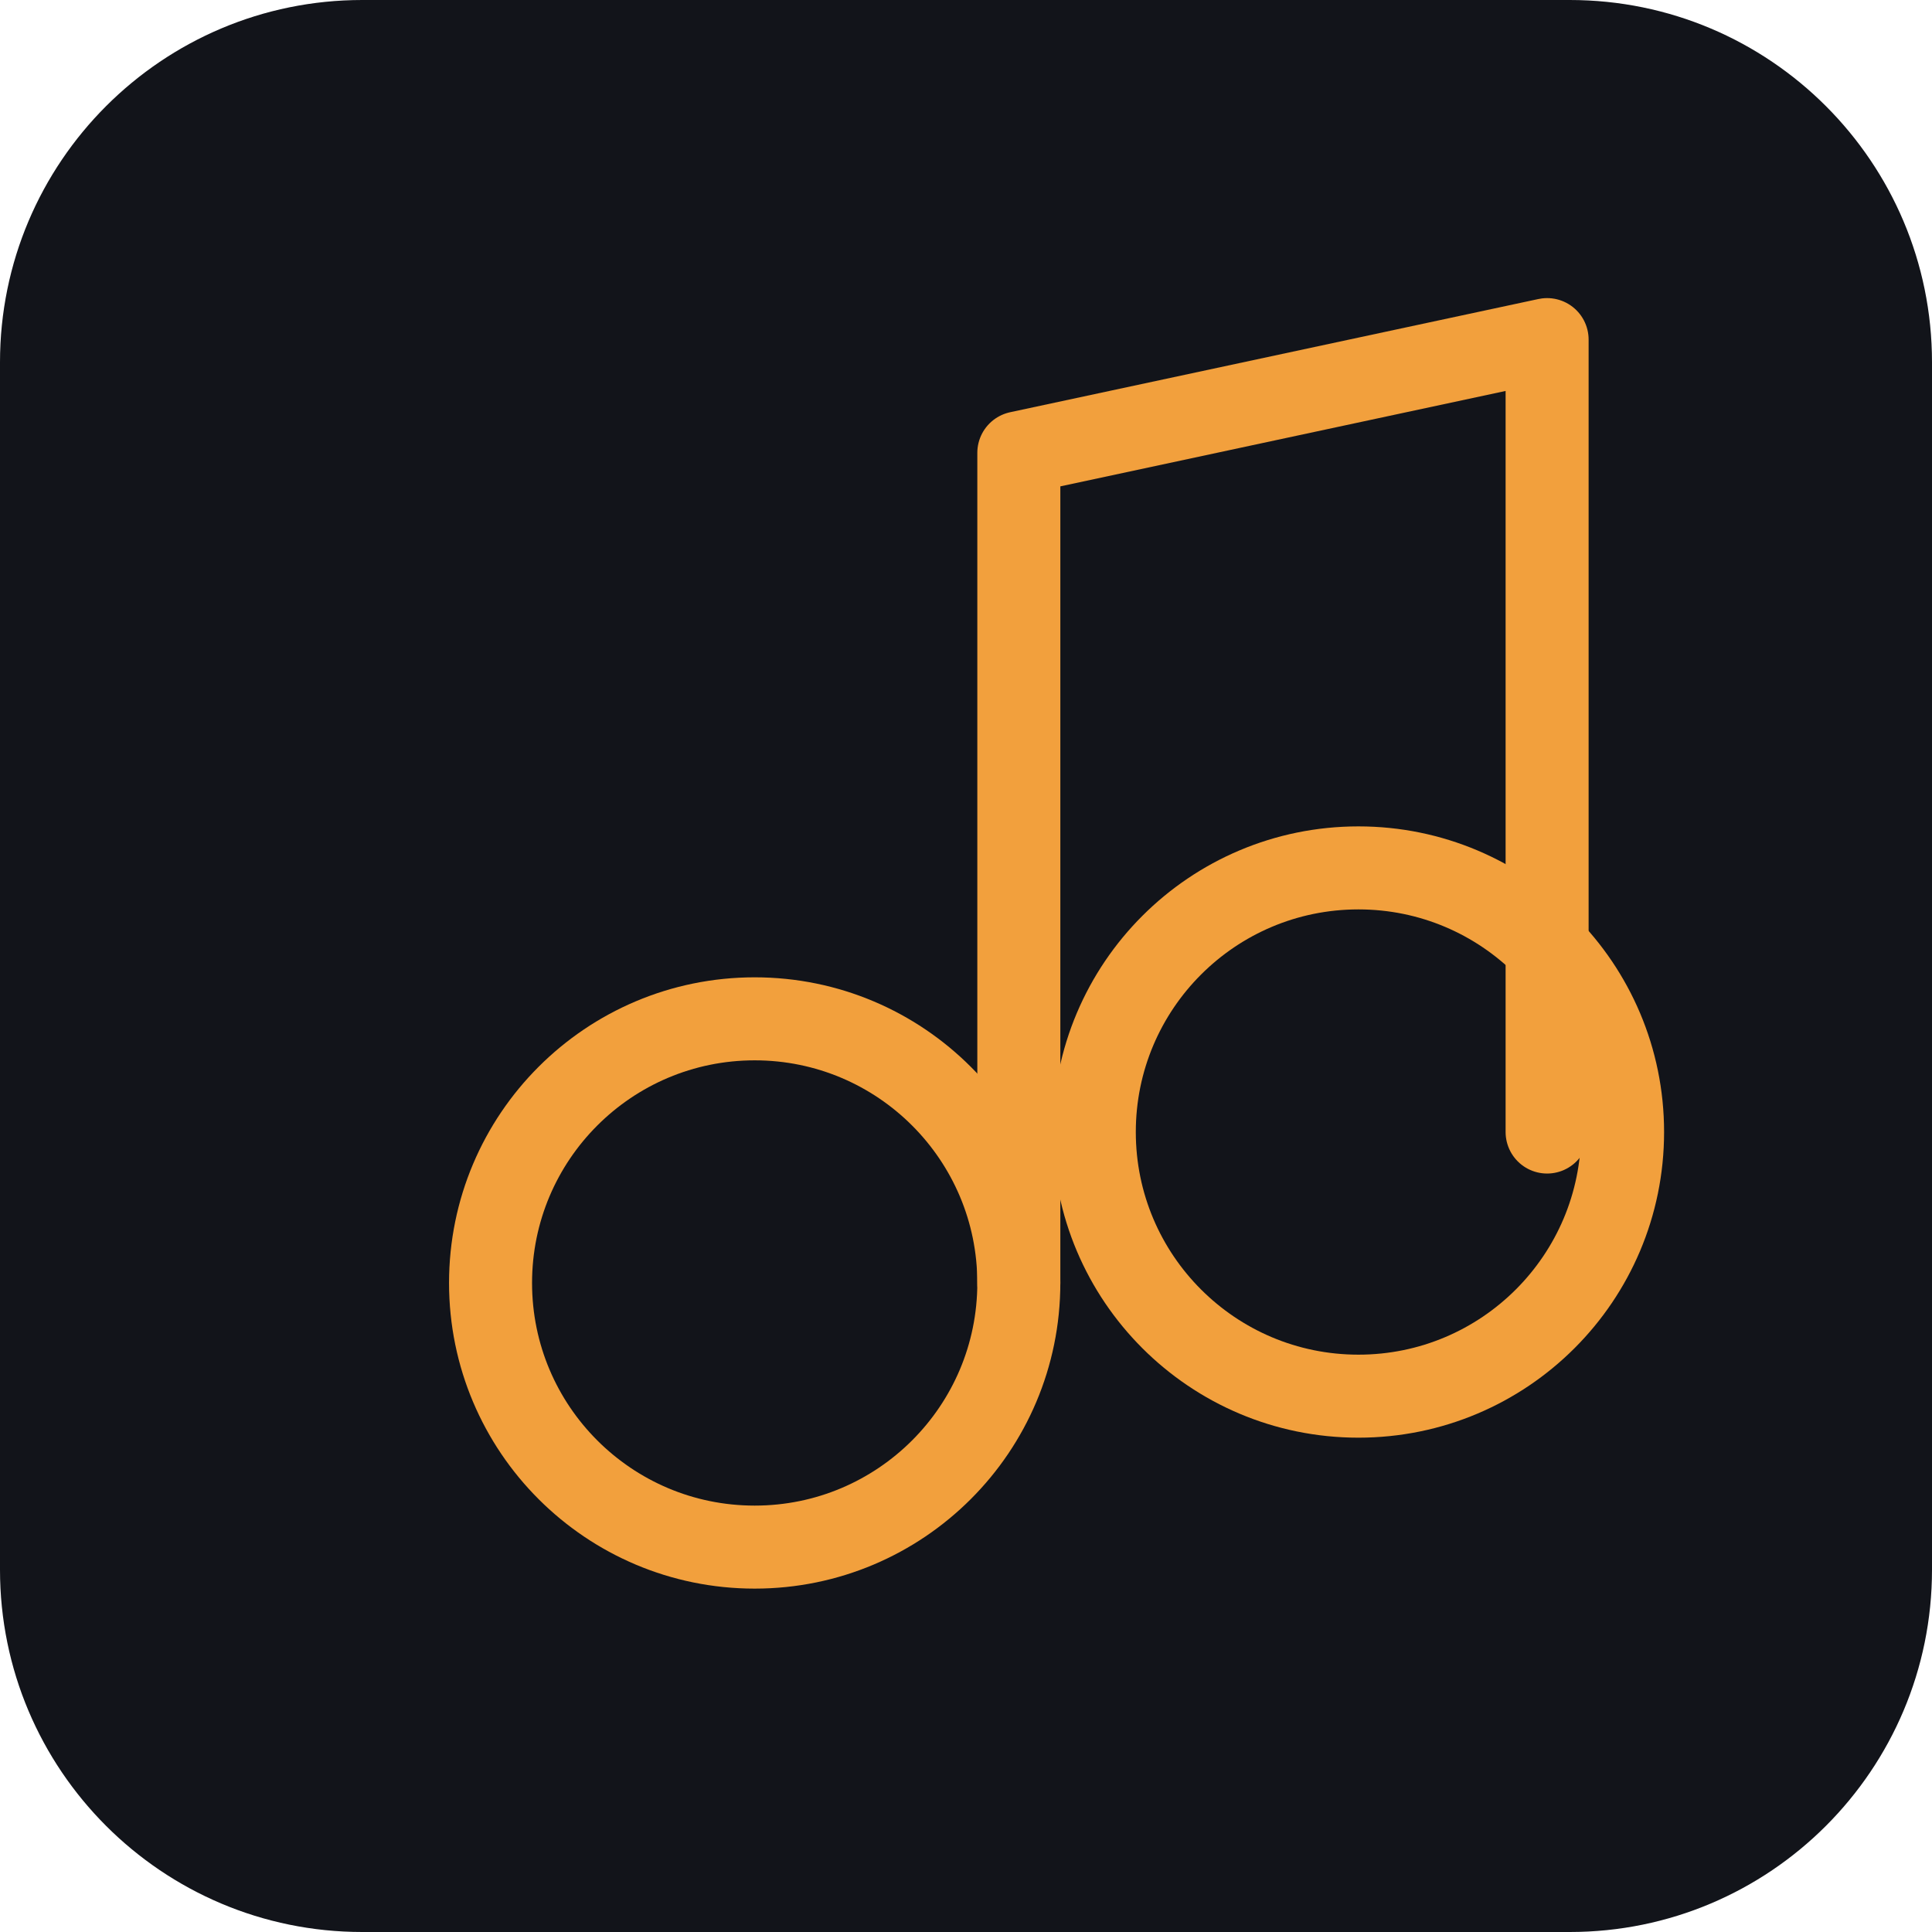
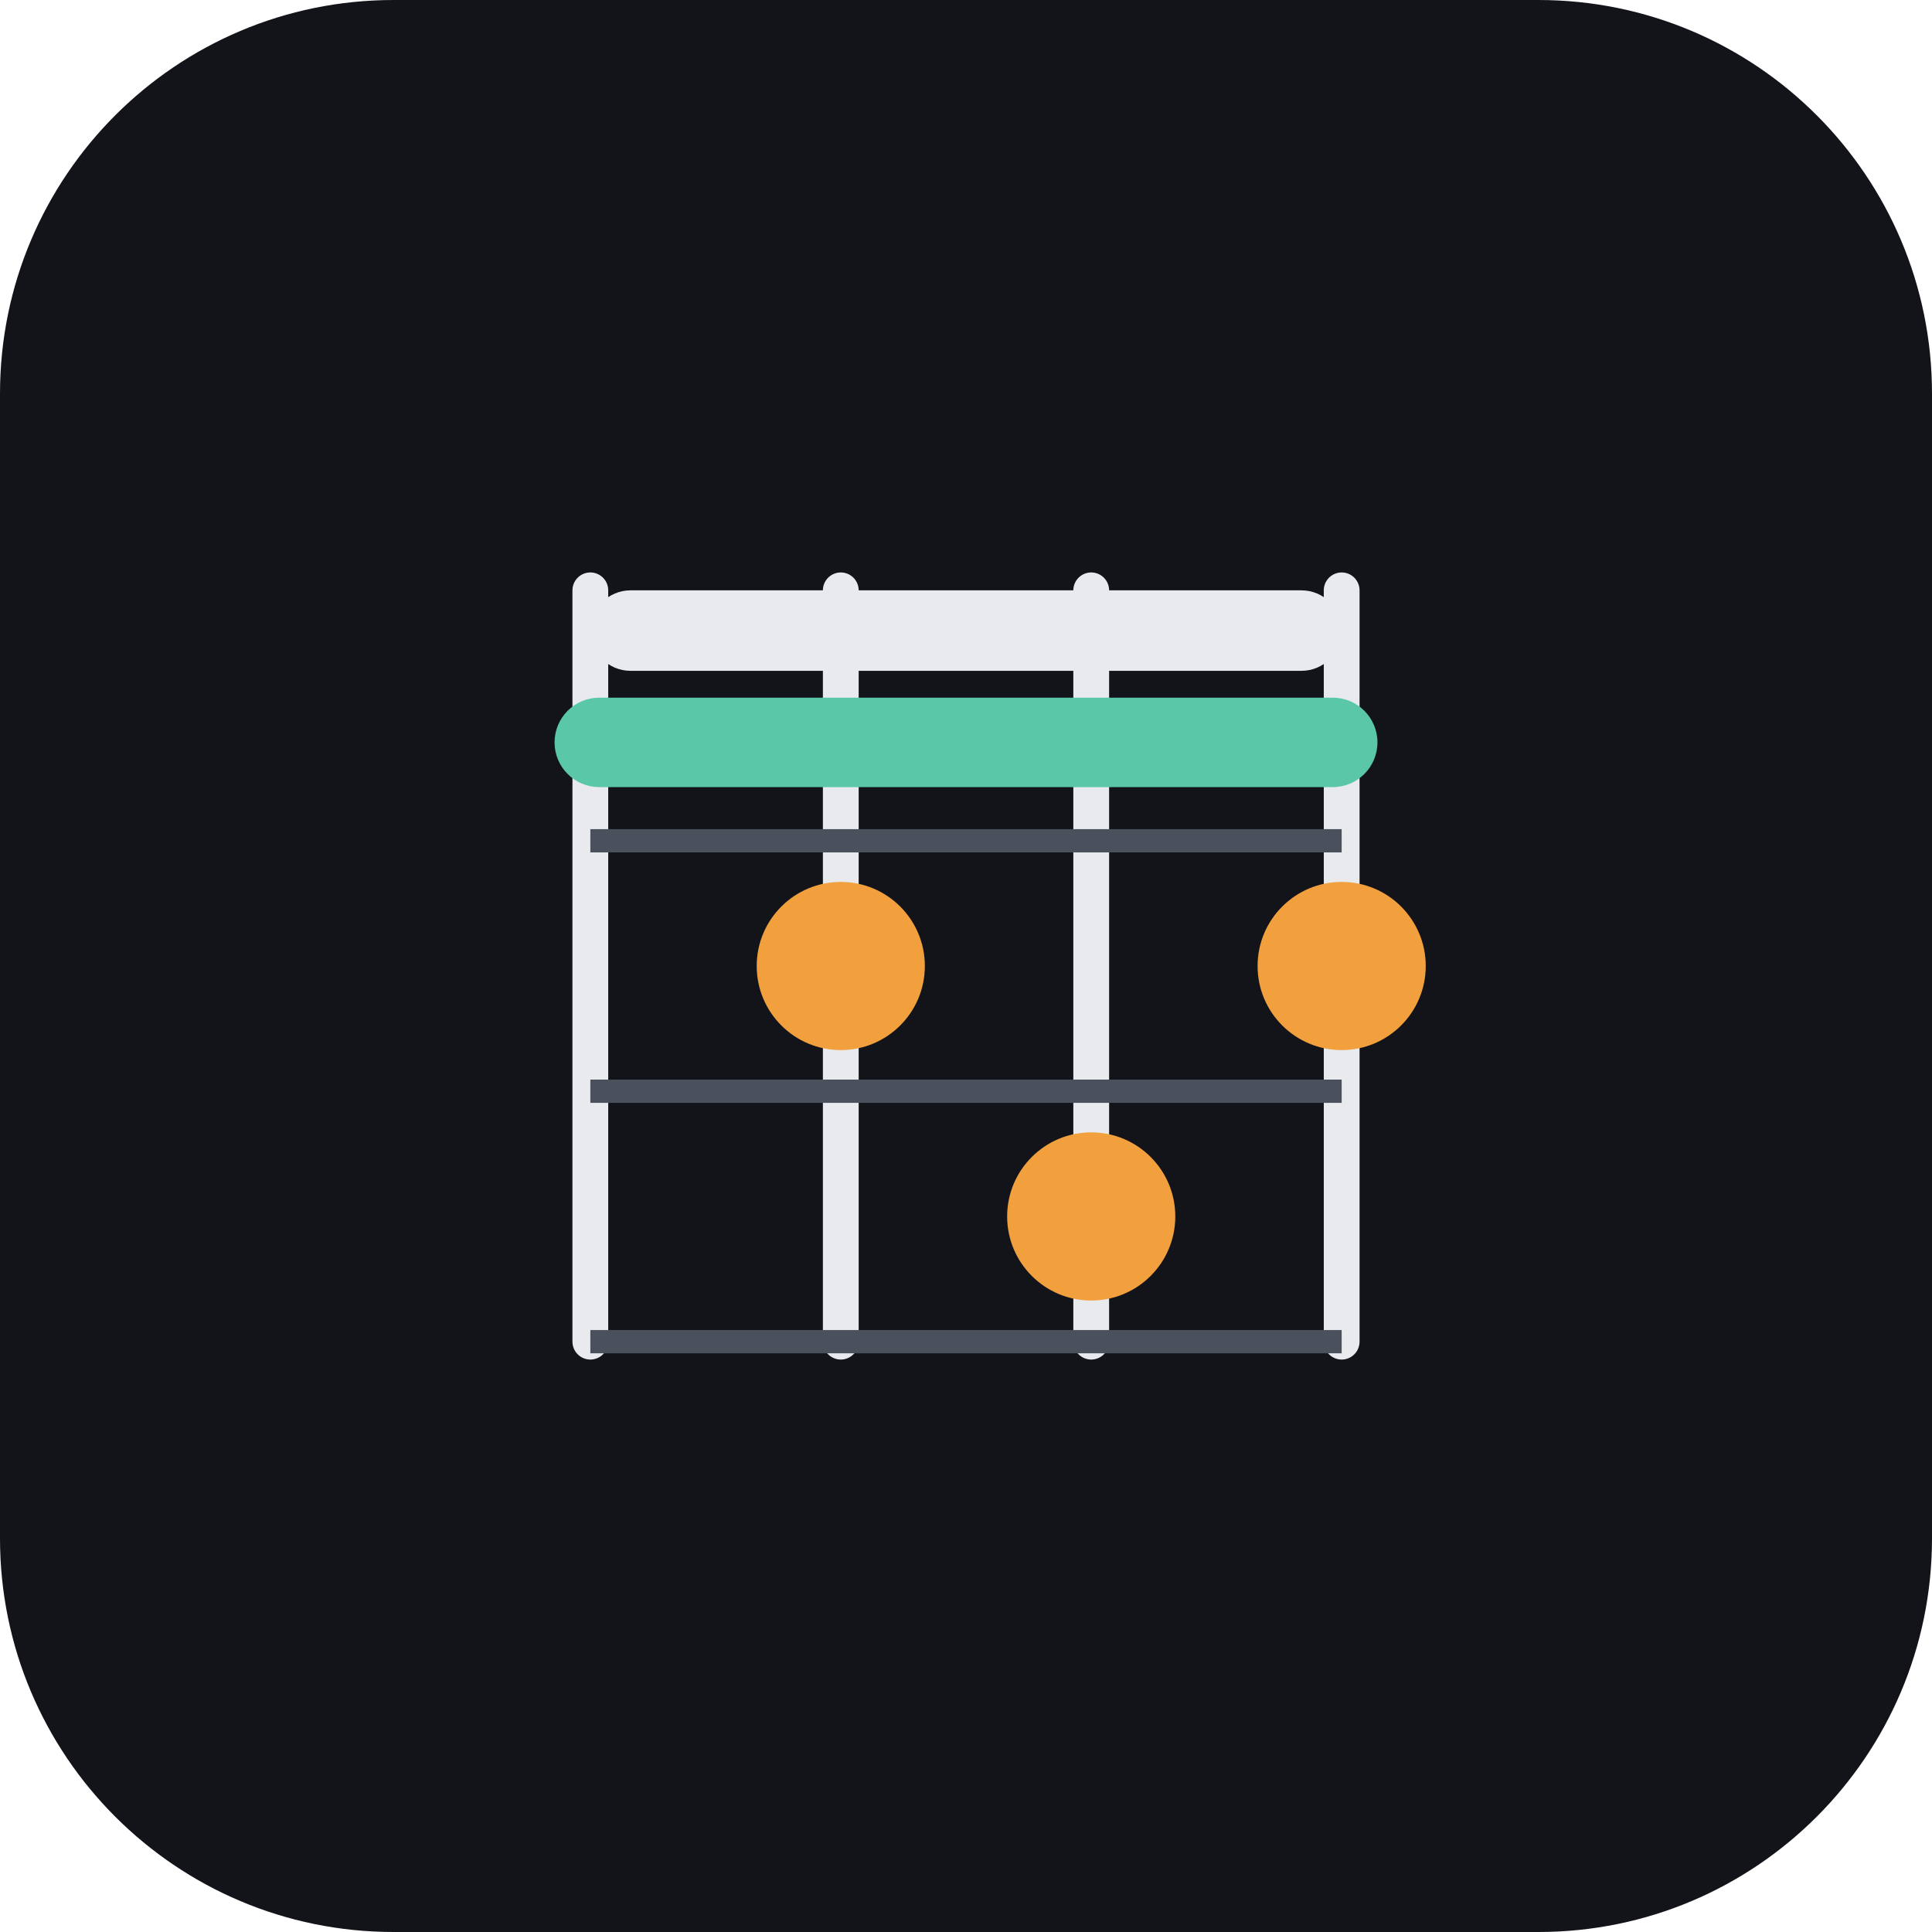
- <svg xmlns="http://www.w3.org/2000/svg" viewBox="0 0 512 512">
-   <rect width="512" height="512" rx="96" fill="#12141a" />
-   <circle cx="200" cy="340" r="70" fill="none" stroke="#f2a03d" stroke-width="22" />
-   <circle cx="360" cy="300" r="70" fill="none" stroke="#f2a03d" stroke-width="22" />
-   <path d="M270 340 V120 L410 90 V300" fill="none" stroke="#f2a03d" stroke-width="22" stroke-linecap="round" stroke-linejoin="round" />
+ <svg xmlns="http://www.w3.org/2000/svg" viewBox="0 0 108 108">
+   <rect width="108" height="108" rx="22" fill="#12141a" />
+   <rect x="33" y="33" width="42" height="4.5" rx="2.25" fill="#e8eaee" />
+   <g stroke="#e8eaee" stroke-width="2" stroke-linecap="round">
+     <line x1="33" y1="33" x2="33" y2="75" />
+     <line x1="47" y1="33" x2="47" y2="75" />
+     <line x1="61" y1="33" x2="61" y2="75" />
+     <line x1="75" y1="33" x2="75" y2="75" />
+   </g>
+   <g stroke="#4b515c" stroke-width="1.3">
+     <line x1="33" y1="47" x2="75" y2="47" />
+     <line x1="33" y1="61" x2="75" y2="61" />
+     <line x1="33" y1="75" x2="75" y2="75" />
+   </g>
+   <rect x="31" y="39" width="46" height="5" rx="2.5" fill="#5ac8a8" />
+   <circle cx="47" cy="54" r="4.7" fill="#f2a03d" />
+   <circle cx="75" cy="54" r="4.7" fill="#f2a03d" />
+   <circle cx="61" cy="68" r="4.7" fill="#f2a03d" />
</svg>
